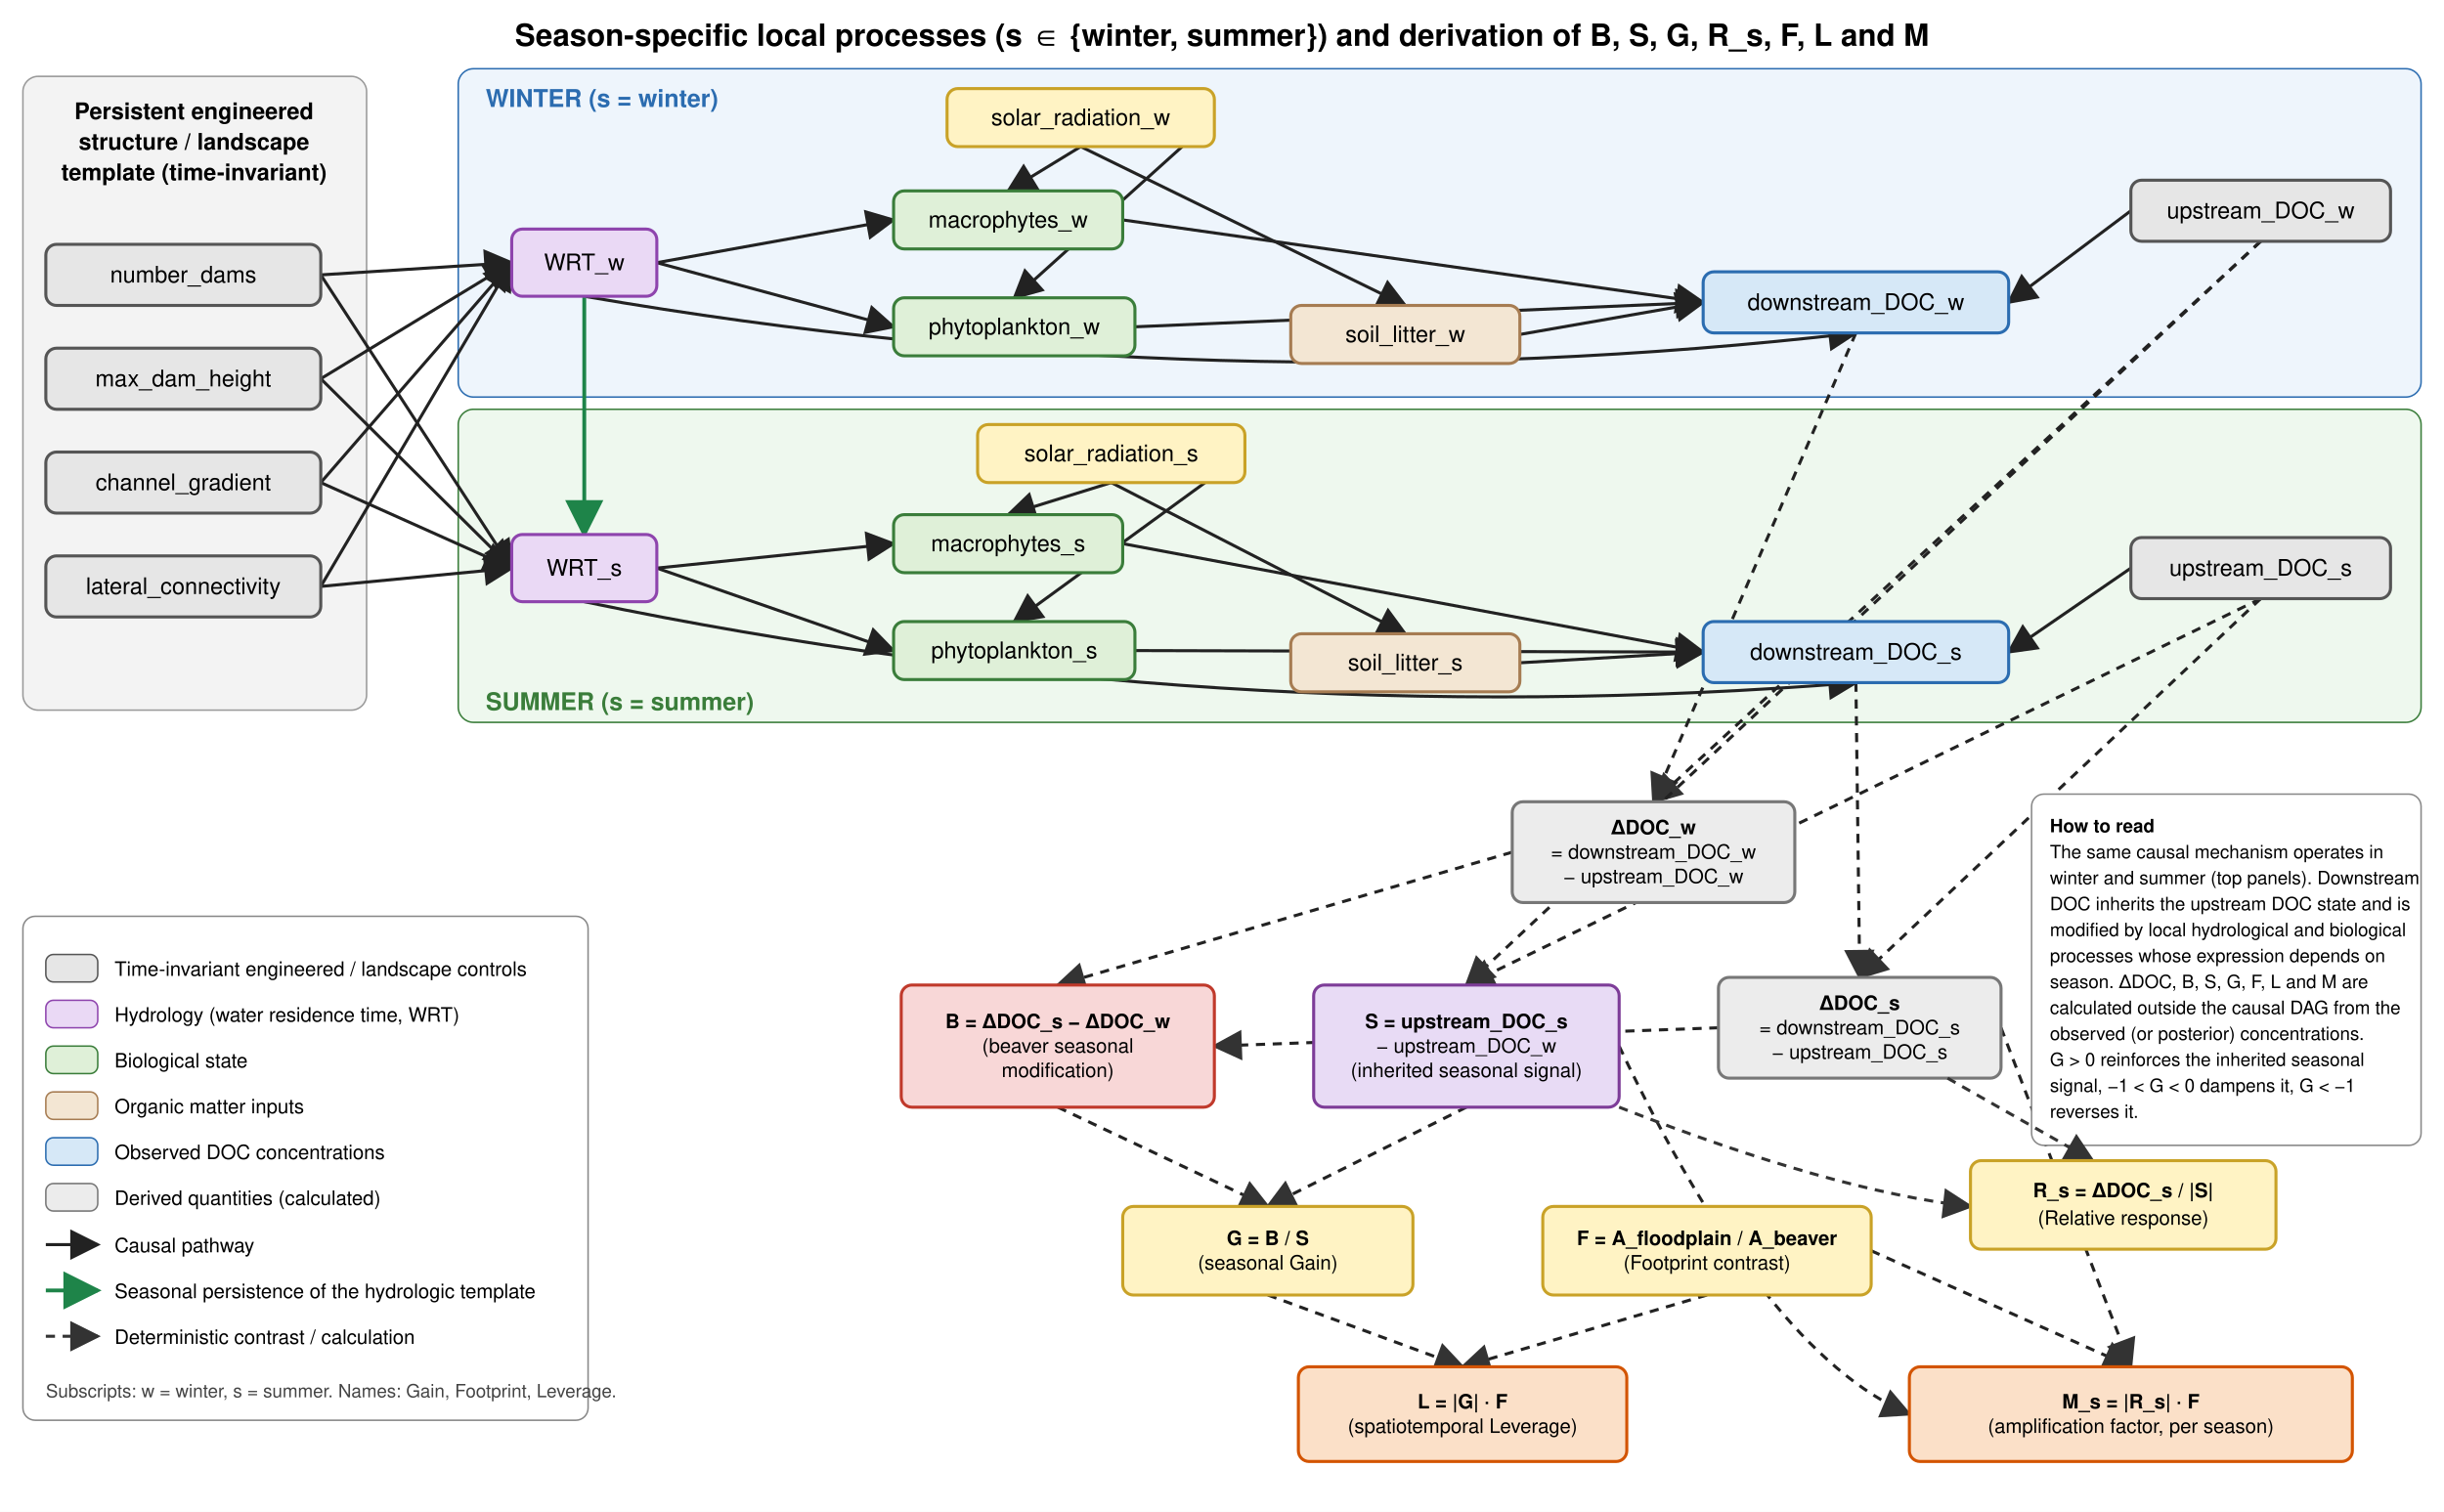
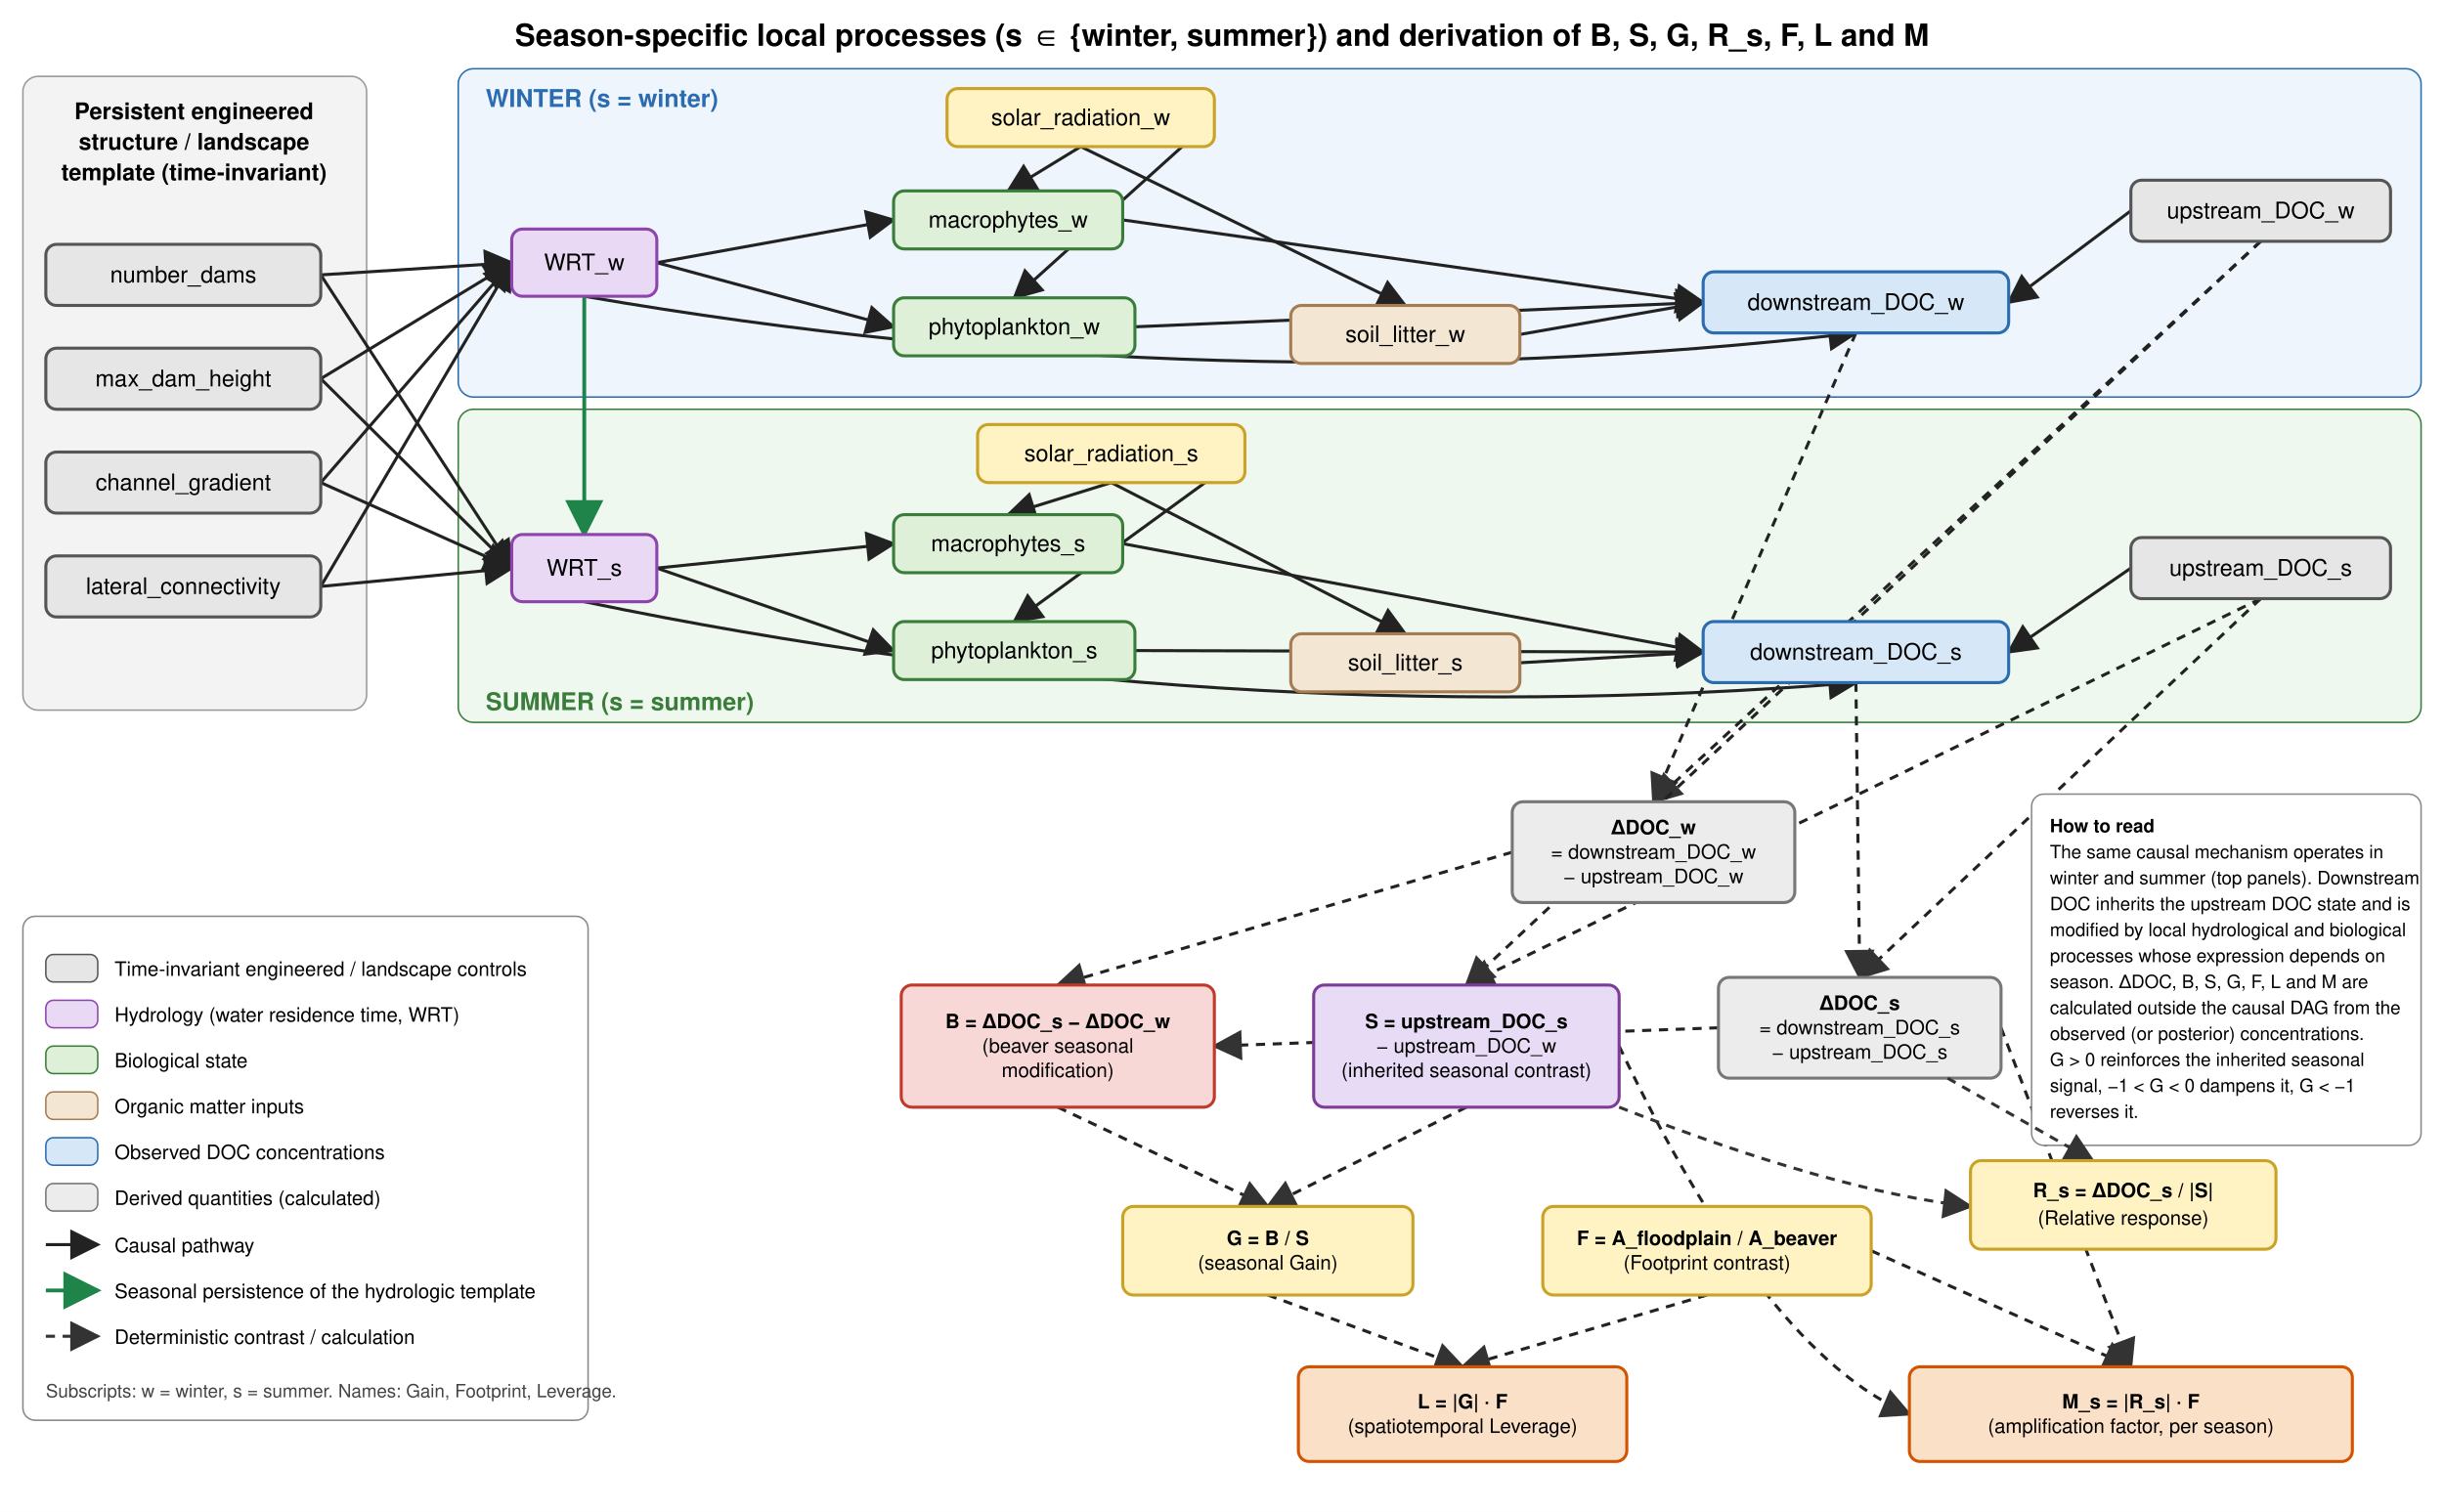
<svg xmlns="http://www.w3.org/2000/svg" width="1600" height="990" viewBox="0 0 1600 990" font-family="Helvetica, Arial, sans-serif">
  <rect width="1600" height="990" fill="white" />
  <defs>
    <marker id="a" markerWidth="10" markerHeight="10" refX="9" refY="5" orient="auto" markerUnits="strokeWidth">
      <path d="M0,0 L10,5 L0,10 Z" fill="#222" />
    </marker>
    <marker id="g" markerWidth="10" markerHeight="10" refX="9" refY="5" orient="auto" markerUnits="strokeWidth">
      <path d="M0,0 L10,5 L0,10 Z" fill="#1e8449" />
    </marker>
    <marker id="d" markerWidth="10" markerHeight="10" refX="9" refY="5" orient="auto" markerUnits="strokeWidth">
      <path d="M0,0 L10,5 L0,10 Z" fill="#333" />
    </marker>
  </defs>
  <text x="800" y="30" text-anchor="middle" font-size="20" font-weight="bold">Season-specific local processes (s ∈ {winter, summer}) and derivation of B, S, G, R_s, F, L and M</text>
  <rect x="15" y="50" width="225" height="415" rx="10" fill="#f3f3f3" stroke="#999" />
  <text x="127" y="78" text-anchor="middle" font-size="15" font-weight="bold">Persistent engineered</text>
  <text x="127" y="98" text-anchor="middle" font-size="15" font-weight="bold">structure / landscape</text>
  <text x="127" y="118" text-anchor="middle" font-size="15" font-weight="bold">template (time-invariant)</text>
  <rect x="300" y="45" width="1285" height="215" rx="10" fill="#eef5fc" stroke="#2b6cb0" />
  <text x="318" y="70" font-size="16" font-weight="bold" fill="#2b6cb0">WINTER (s = winter)</text>
  <rect x="300" y="268" width="1285" height="205" rx="10" fill="#eef8ee" stroke="#3a7d3a" />
  <text x="318" y="465" font-size="16" font-weight="bold" fill="#3a7d3a">SUMMER (s = summer)</text>
  <path d="M210,180.0 L335,172.0" fill="none" stroke="#222" stroke-width="2" marker-end="url(#a)" />
  <path d="M210,180.0 L335,372.0" fill="none" stroke="#222" stroke-width="2" marker-end="url(#a)" />
  <path d="M210,248.0 L335,172.0" fill="none" stroke="#222" stroke-width="2" marker-end="url(#a)" />
  <path d="M210,248.0 L335,372.0" fill="none" stroke="#222" stroke-width="2" marker-end="url(#a)" />
  <path d="M210,316.0 L335,172.0" fill="none" stroke="#222" stroke-width="2" marker-end="url(#a)" />
  <path d="M210,316.0 L335,372.0" fill="none" stroke="#222" stroke-width="2" marker-end="url(#a)" />
  <path d="M210,384.0 L335,172.0" fill="none" stroke="#222" stroke-width="2" marker-end="url(#a)" />
  <path d="M210,384.0 L335,372.0" fill="none" stroke="#222" stroke-width="2" marker-end="url(#a)" />
  <path d="M430,172.0 L585,144.0" fill="none" stroke="#222" stroke-width="2" marker-end="url(#a)" />
  <path d="M430,172.0 L585,214.0" fill="none" stroke="#222" stroke-width="2" marker-end="url(#a)" />
  <path d="M382.5,194 Q798.75,266.0 1215.0,218" fill="none" stroke="#222" stroke-width="2" marker-end="url(#a)" />
  <path d="M707.5,96 L660.0,125" fill="none" stroke="#222" stroke-width="2" marker-end="url(#a)" />
  <path d="M707.5,96 L920.0,200" fill="none" stroke="#222" stroke-width="2" marker-end="url(#a)" />
  <path d="M795,77.0 L664.0,195" fill="none" stroke="#222" stroke-width="2" marker-end="url(#a)" />
  <path d="M735,144.0 L1115,198.0" fill="none" stroke="#222" stroke-width="2" marker-end="url(#a)" />
  <path d="M743,214.0 L1115,198.0" fill="none" stroke="#222" stroke-width="2" marker-end="url(#a)" />
  <path d="M995,219.0 L1115,198.0" fill="none" stroke="#222" stroke-width="2" marker-end="url(#a)" />
  <path d="M1395,138.0 L1315,198.0" fill="none" stroke="#222" stroke-width="2" marker-end="url(#a)" />
  <path d="M430,372.0 L585,356.0" fill="none" stroke="#222" stroke-width="2" marker-end="url(#a)" />
  <path d="M430,372.0 L585,426.0" fill="none" stroke="#222" stroke-width="2" marker-end="url(#a)" />
  <path d="M382.5,394 Q798.75,480.5 1215.0,447" fill="none" stroke="#222" stroke-width="2" marker-end="url(#a)" />
  <path d="M727.5,316 L660.0,337" fill="none" stroke="#222" stroke-width="2" marker-end="url(#a)" />
  <path d="M727.5,316 L920.0,415" fill="none" stroke="#222" stroke-width="2" marker-end="url(#a)" />
  <path d="M815,297.0 L664.0,407" fill="none" stroke="#222" stroke-width="2" marker-end="url(#a)" />
  <path d="M735,356.0 L1115,427.0" fill="none" stroke="#222" stroke-width="2" marker-end="url(#a)" />
  <path d="M743,426.0 L1115,427.0" fill="none" stroke="#222" stroke-width="2" marker-end="url(#a)" />
  <path d="M995,434.0 L1115,427.0" fill="none" stroke="#222" stroke-width="2" marker-end="url(#a)" />
  <path d="M1395,372.0 L1315,427.0" fill="none" stroke="#222" stroke-width="2" marker-end="url(#a)" />
  <path d="M382.5,194 L382.5,350" fill="none" stroke="#1e8449" stroke-width="2.5" marker-end="url(#g)" />
  <path d="M1215.0,218 L1082.5,525" fill="none" stroke="#222" stroke-width="2" marker-end="url(#d)" stroke-dasharray="6 5" />
  <path d="M1480.0,158 L1082.5,525" fill="none" stroke="#222" stroke-width="2" marker-end="url(#d)" stroke-dasharray="6 5" />
  <path d="M1215.0,447 L1217.5,640" fill="none" stroke="#222" stroke-width="2" marker-end="url(#d)" stroke-dasharray="6 5" />
  <path d="M1480.0,392 L1217.5,640" fill="none" stroke="#222" stroke-width="2" marker-end="url(#d)" stroke-dasharray="6 5" />
  <path d="M1480.0,158 L960.0,645" fill="none" stroke="#222" stroke-width="2" marker-end="url(#d)" stroke-dasharray="6 5" />
  <path d="M1480.0,392 L960.0,645" fill="none" stroke="#222" stroke-width="2" marker-end="url(#d)" stroke-dasharray="6 5" />
  <path d="M990,558.0 L692.5,645" fill="none" stroke="#222" stroke-width="2" marker-end="url(#d)" stroke-dasharray="6 5" />
  <path d="M1125,673.0 L795,685.0" fill="none" stroke="#222" stroke-width="2" marker-end="url(#d)" stroke-dasharray="6 5" />
  <path d="M692.5,725 L830.0,790" fill="none" stroke="#222" stroke-width="2" marker-end="url(#d)" stroke-dasharray="6 5" />
  <path d="M960.0,725 L830.0,790" fill="none" stroke="#222" stroke-width="2" marker-end="url(#d)" stroke-dasharray="6 5" />
  <path d="M830.0,848 L957.5,895" fill="none" stroke="#222" stroke-width="2" marker-end="url(#d)" stroke-dasharray="6 5" />
  <path d="M1117.5,848 L957.5,895" fill="none" stroke="#222" stroke-width="2" marker-end="url(#d)" stroke-dasharray="6 5" />
  <path d="M1225,819.0 L1395.0,895" fill="none" stroke="#222" stroke-width="2" marker-end="url(#d)" stroke-dasharray="6 5" />
  <path d="M1310,673.0 L1395.0,895" fill="none" stroke="#222" stroke-width="2" marker-end="url(#d)" stroke-dasharray="6 5" />
  <path d="M1060,685.0 Q1155.0,885.5 1250,926.0" fill="none" stroke="#222" stroke-width="2" marker-end="url(#d)" stroke-dasharray="6 5" />
  <rect x="30" y="160" width="180" height="40" rx="7" fill="#e6e6e6" stroke="#555" stroke-width="2" />
  <text x="120.0" y="185.0" text-anchor="middle" font-size="15">number_dams</text>
  <rect x="30" y="228" width="180" height="40" rx="7" fill="#e6e6e6" stroke="#555" stroke-width="2" />
  <text x="120.0" y="253.0" text-anchor="middle" font-size="15">max_dam_height</text>
  <rect x="30" y="296" width="180" height="40" rx="7" fill="#e6e6e6" stroke="#555" stroke-width="2" />
  <text x="120.0" y="321.0" text-anchor="middle" font-size="15">channel_gradient</text>
  <rect x="30" y="364" width="180" height="40" rx="7" fill="#e6e6e6" stroke="#555" stroke-width="2" />
  <text x="120.0" y="389.0" text-anchor="middle" font-size="15">lateral_connectivity</text>
  <rect x="335" y="150" width="95" height="44" rx="7" fill="#ead9f5" stroke="#8e44ad" stroke-width="2" />
  <text x="382.5" y="177.0" text-anchor="middle" font-size="15">WRT_w</text>
  <rect x="620" y="58" width="175" height="38" rx="7" fill="#fff3c4" stroke="#c9a227" stroke-width="2" />
  <text x="707.5" y="82.0" text-anchor="middle" font-size="15">solar_radiation_w</text>
  <rect x="585" y="125" width="150" height="38" rx="7" fill="#dff0d8" stroke="#3a7d3a" stroke-width="2" />
  <text x="660.0" y="149.0" text-anchor="middle" font-size="15">macrophytes_w</text>
  <rect x="585" y="195" width="158" height="38" rx="7" fill="#dff0d8" stroke="#3a7d3a" stroke-width="2" />
  <text x="664.0" y="219.0" text-anchor="middle" font-size="15">phytoplankton_w</text>
  <rect x="845" y="200" width="150" height="38" rx="7" fill="#f3e6d3" stroke="#a67c52" stroke-width="2" />
  <text x="920.0" y="224.0" text-anchor="middle" font-size="15">soil_litter_w</text>
  <rect x="1115" y="178" width="200" height="40" rx="7" fill="#d6e8f7" stroke="#2b6cb0" stroke-width="2" />
  <text x="1215.0" y="203.0" text-anchor="middle" font-size="15">downstream_DOC_w</text>
  <rect x="1395" y="118" width="170" height="40" rx="7" fill="#e6e6e6" stroke="#555" stroke-width="2" />
  <text x="1480.0" y="143.0" text-anchor="middle" font-size="15">upstream_DOC_w</text>
  <rect x="335" y="350" width="95" height="44" rx="7" fill="#ead9f5" stroke="#8e44ad" stroke-width="2" />
  <text x="382.5" y="377.0" text-anchor="middle" font-size="15">WRT_s</text>
  <rect x="640" y="278" width="175" height="38" rx="7" fill="#fff3c4" stroke="#c9a227" stroke-width="2" />
  <text x="727.5" y="302.0" text-anchor="middle" font-size="15">solar_radiation_s</text>
  <rect x="585" y="337" width="150" height="38" rx="7" fill="#dff0d8" stroke="#3a7d3a" stroke-width="2" />
  <text x="660.0" y="361.0" text-anchor="middle" font-size="15">macrophytes_s</text>
  <rect x="585" y="407" width="158" height="38" rx="7" fill="#dff0d8" stroke="#3a7d3a" stroke-width="2" />
  <text x="664.0" y="431.0" text-anchor="middle" font-size="15">phytoplankton_s</text>
  <rect x="845" y="415" width="150" height="38" rx="7" fill="#f3e6d3" stroke="#a67c52" stroke-width="2" />
  <text x="920.0" y="439.0" text-anchor="middle" font-size="15">soil_litter_s</text>
  <rect x="1115" y="407" width="200" height="40" rx="7" fill="#d6e8f7" stroke="#2b6cb0" stroke-width="2" />
  <text x="1215.0" y="432.0" text-anchor="middle" font-size="15">downstream_DOC_s</text>
  <rect x="1395" y="352" width="170" height="40" rx="7" fill="#e6e6e6" stroke="#555" stroke-width="2" />
  <text x="1480.0" y="377.0" text-anchor="middle" font-size="15">upstream_DOC_s</text>
  <rect x="990" y="525" width="185" height="66" rx="7" fill="#ececec" stroke="#777" stroke-width="2" />
  <text x="1082.5" y="546.3" text-anchor="middle" font-size="13" font-weight="bold">ΔDOC_w</text>
  <text x="1082.5" y="562.3" text-anchor="middle" font-size="13">= downstream_DOC_w</text>
  <text x="1082.5" y="578.3" text-anchor="middle" font-size="13">− upstream_DOC_w</text>
  <rect x="1125" y="640" width="185" height="66" rx="7" fill="#ececec" stroke="#777" stroke-width="2" />
  <text x="1217.5" y="661.3" text-anchor="middle" font-size="13" font-weight="bold">ΔDOC_s</text>
  <text x="1217.5" y="677.3" text-anchor="middle" font-size="13">= downstream_DOC_s</text>
  <text x="1217.5" y="693.3" text-anchor="middle" font-size="13">− upstream_DOC_s</text>
  <rect x="590" y="645" width="205" height="80" rx="7" fill="#f8d7d7" stroke="#c0392b" stroke-width="2" />
  <text x="692.5" y="673.3" text-anchor="middle" font-size="13" font-weight="bold">B = ΔDOC_s − ΔDOC_w</text>
  <text x="692.5" y="689.3" text-anchor="middle" font-size="13">(beaver seasonal</text>
  <text x="692.5" y="705.3" text-anchor="middle" font-size="13">modification)</text>
  <rect x="860" y="645" width="200" height="80" rx="7" fill="#e8dbf5" stroke="#7d3c98" stroke-width="2" />
  <text x="960.0" y="673.3" text-anchor="middle" font-size="13" font-weight="bold">S = upstream_DOC_s</text>
  <text x="960.0" y="689.3" text-anchor="middle" font-size="13">− upstream_DOC_w</text>
-   <text x="960.0" y="705.3" text-anchor="middle" font-size="13">(inherited seasonal signal)</text>
+   <text x="960.0" y="705.3" text-anchor="middle" font-size="13">(inherited seasonal contrast)</text>
  <rect x="735" y="790" width="190" height="58" rx="7" fill="#fff3c4" stroke="#c9a227" stroke-width="2" />
  <text x="830.0" y="815.3" text-anchor="middle" font-size="13" font-weight="bold">G = B / S</text>
  <text x="830.0" y="831.3" text-anchor="middle" font-size="13">(seasonal Gain)</text>
  <rect x="1010" y="790" width="215" height="58" rx="7" fill="#fff3c4" stroke="#c9a227" stroke-width="2" />
  <text x="1117.5" y="815.3" text-anchor="middle" font-size="13" font-weight="bold">F = A_floodplain / A_beaver</text>
  <text x="1117.5" y="831.3" text-anchor="middle" font-size="13">(Footprint contrast)</text>
  <rect x="850" y="895" width="215" height="62" rx="7" fill="#fbe0c8" stroke="#d35400" stroke-width="2" />
  <text x="957.5" y="922.3" text-anchor="middle" font-size="13" font-weight="bold">L = |G| · F</text>
  <text x="957.5" y="938.3" text-anchor="middle" font-size="13">(spatiotemporal Leverage)</text>
  <rect x="1250" y="895" width="290" height="62" rx="7" fill="#fbe0c8" stroke="#d35400" stroke-width="2" />
  <text x="1395.0" y="922.3" text-anchor="middle" font-size="13" font-weight="bold">M_s = |R_s| · F</text>
  <text x="1395.0" y="938.3" text-anchor="middle" font-size="13">(amplification factor, per season)</text>
  <rect x="15" y="600" width="370" height="330" rx="8" fill="white" stroke="#888" />
  <rect x="30" y="625" width="34" height="18" rx="5" fill="#e6e6e6" stroke="#555" />
  <text x="75" y="639" font-size="13">Time-invariant engineered / landscape controls</text>
  <rect x="30" y="655" width="34" height="18" rx="5" fill="#ead9f5" stroke="#8e44ad" />
  <text x="75" y="669" font-size="13">Hydrology (water residence time, WRT)</text>
  <rect x="30" y="685" width="34" height="18" rx="5" fill="#dff0d8" stroke="#3a7d3a" />
  <text x="75" y="699" font-size="13">Biological state</text>
  <rect x="30" y="715" width="34" height="18" rx="5" fill="#f3e6d3" stroke="#a67c52" />
  <text x="75" y="729" font-size="13">Organic matter inputs</text>
  <rect x="30" y="745" width="34" height="18" rx="5" fill="#d6e8f7" stroke="#2b6cb0" />
  <text x="75" y="759" font-size="13">Observed DOC concentrations</text>
  <rect x="30" y="775" width="34" height="18" rx="5" fill="#ececec" stroke="#777" />
  <text x="75" y="789" font-size="13">Derived quantities (calculated)</text>
  <path d="M30,815 L64,815" stroke="#222" stroke-width="2" marker-end="url(#a)" />
  <text x="75" y="820" font-size="13">Causal pathway</text>
  <path d="M30,845 L64,845" stroke="#1e8449" stroke-width="2.5" marker-end="url(#g)" />
  <text x="75" y="850" font-size="13">Seasonal persistence of the hydrologic template</text>
  <path d="M30,875 L64,875" stroke="#333" stroke-width="2" stroke-dasharray="6 5" marker-end="url(#d)" />
  <text x="75" y="880" font-size="13">Deterministic contrast / calculation</text>
  <text x="30" y="915" font-size="12" fill="#444">Subscripts: w = winter, s = summer. Names: Gain, Footprint, Leverage.</text>
  <rect x="1330" y="520" width="255" height="230" rx="8" fill="white" stroke="#888" />
  <text x="1342" y="545" font-size="12" font-weight="bold">How to read</text>
  <text x="1342" y="562" font-size="12">The same causal mechanism operates in</text>
  <text x="1342" y="579" font-size="12">winter and summer (top panels). Downstream</text>
  <text x="1342" y="596" font-size="12">DOC inherits the upstream DOC state and is</text>
  <text x="1342" y="613" font-size="12">modified by local hydrological and biological</text>
  <text x="1342" y="630" font-size="12">processes whose expression depends on</text>
  <text x="1342" y="647" font-size="12">season. ΔDOC, B, S, G, F, L and M are</text>
  <text x="1342" y="664" font-size="12">calculated outside the causal DAG from the</text>
  <text x="1342" y="681" font-size="12">observed (or posterior) concentrations.</text>
  <text x="1342" y="698" font-size="12">G &gt; 0 reinforces the inherited seasonal</text>
  <text x="1342" y="715" font-size="12">signal, −1 &lt; G &lt; 0 dampens it, G &lt; −1</text>
  <text x="1342" y="732" font-size="12">reverses it.</text>
  <path d="M1275,706 L1370,760" fill="none" stroke="#333" stroke-width="2" marker-end="url(#d)" stroke-dasharray="6 5" />
  <path d="M1060,725 Q1200,780 1290,790" fill="none" stroke="#333" stroke-width="2" marker-end="url(#d)" stroke-dasharray="6 5" />
  <rect x="1290" y="760" width="200" height="58" rx="7" fill="#fff3c4" stroke="#c9a227" stroke-width="2" />
  <text x="1390" y="784" text-anchor="middle" font-size="13" font-weight="bold">R_s = ΔDOC_s / |S|</text>
  <text x="1390" y="802" text-anchor="middle" font-size="13">(Relative response)</text>
</svg>
